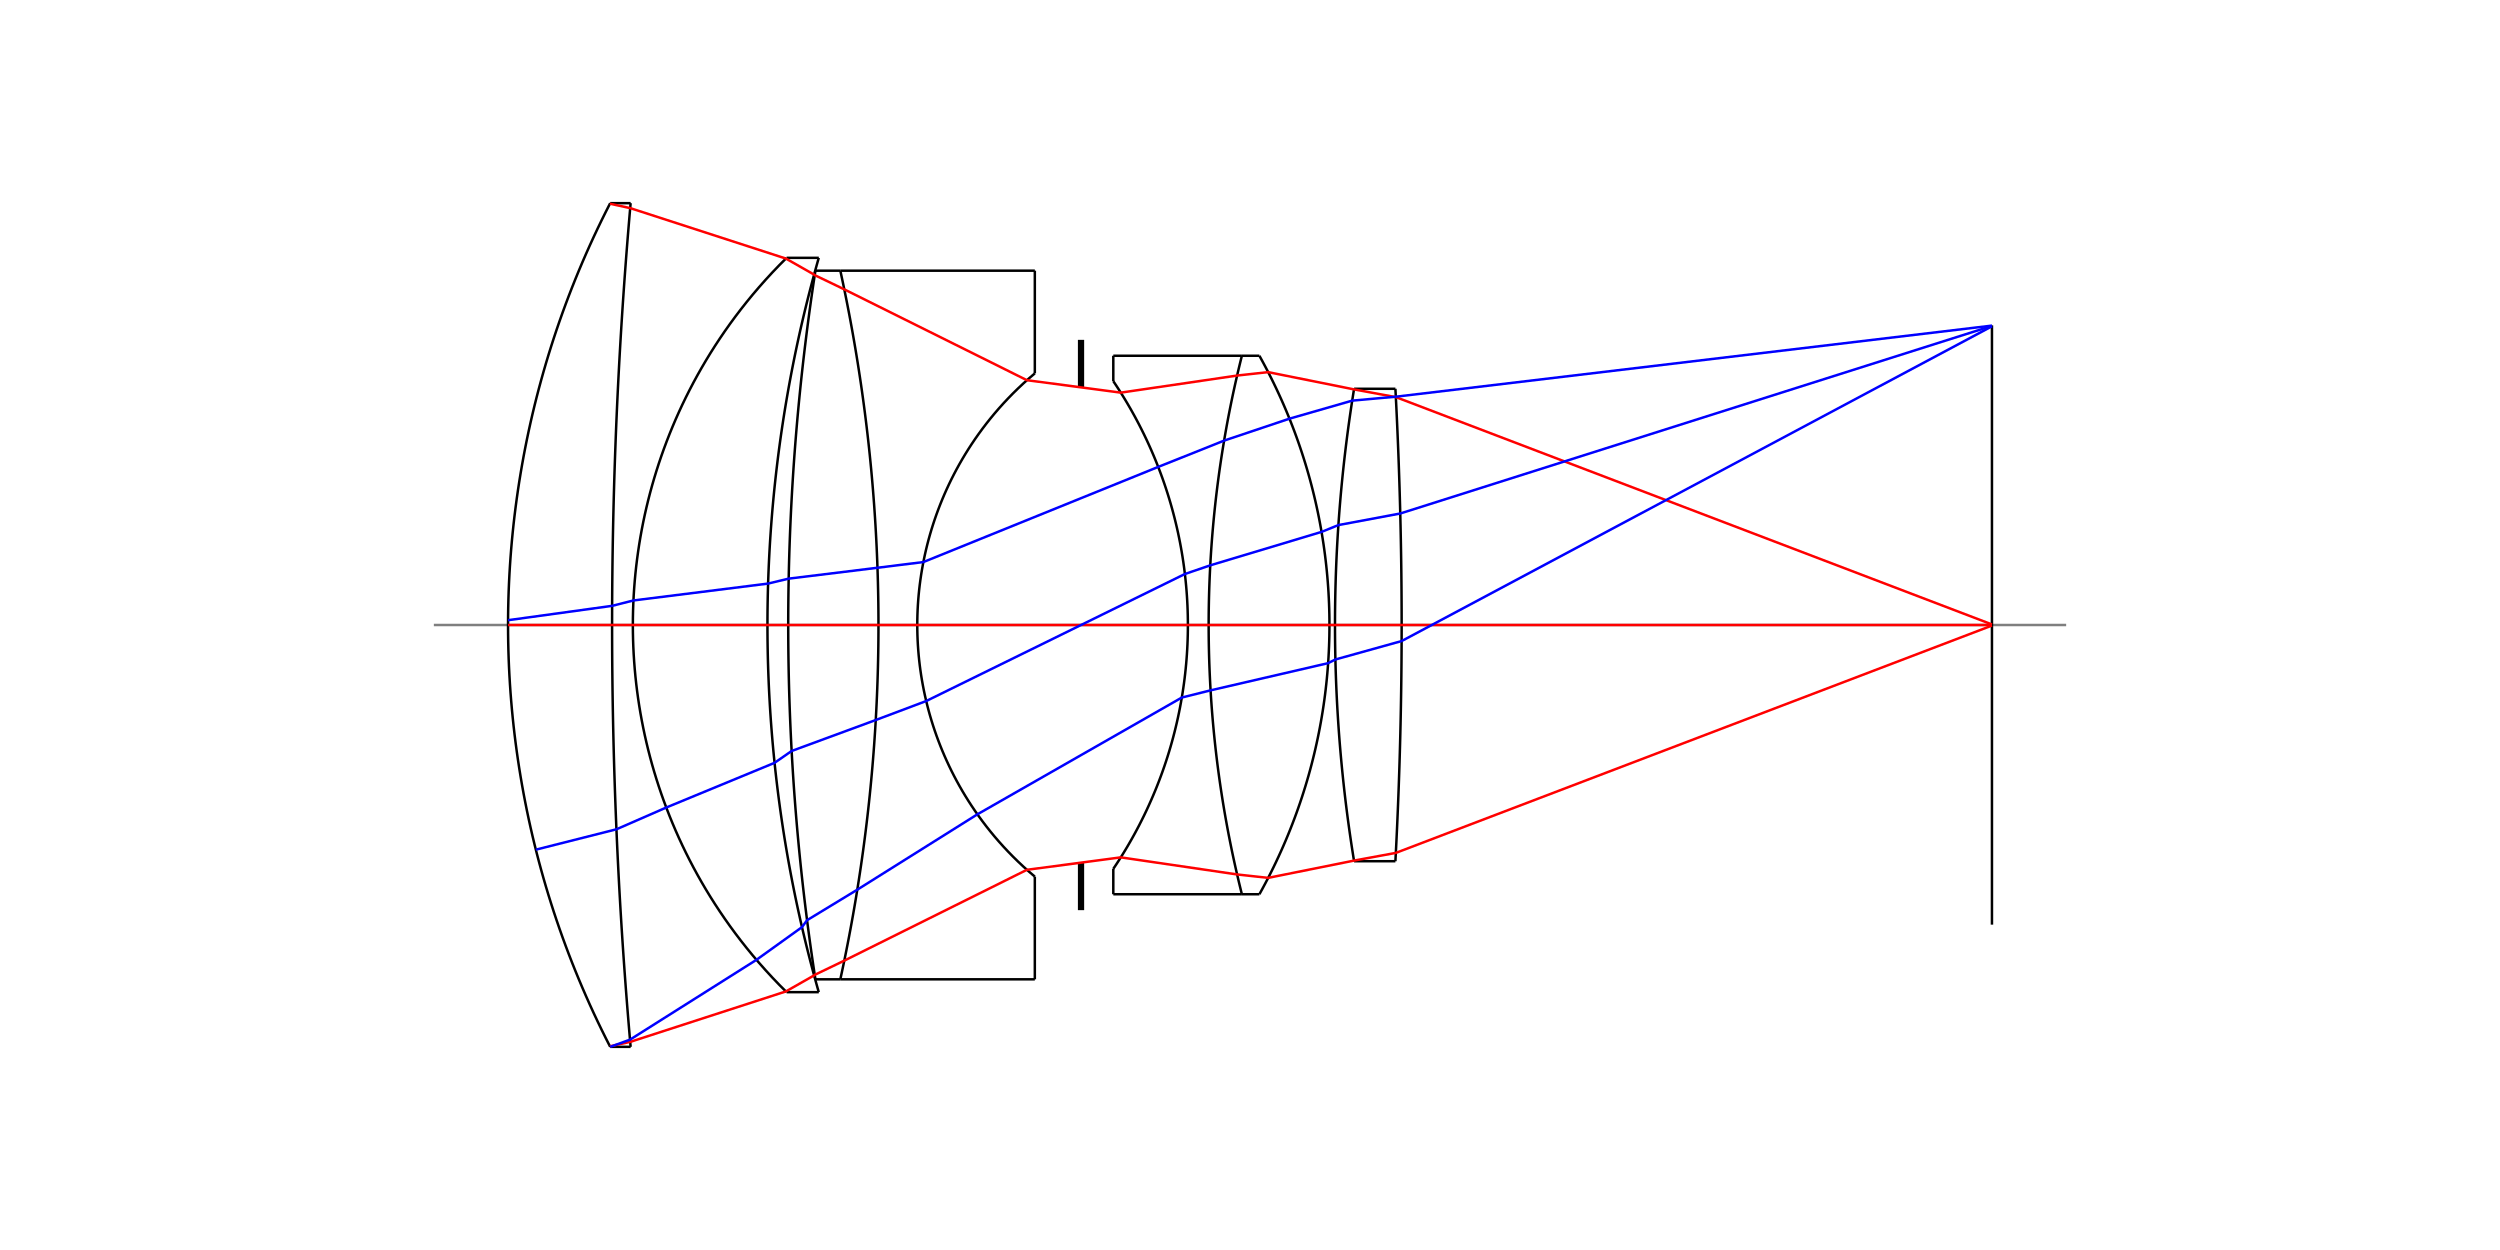
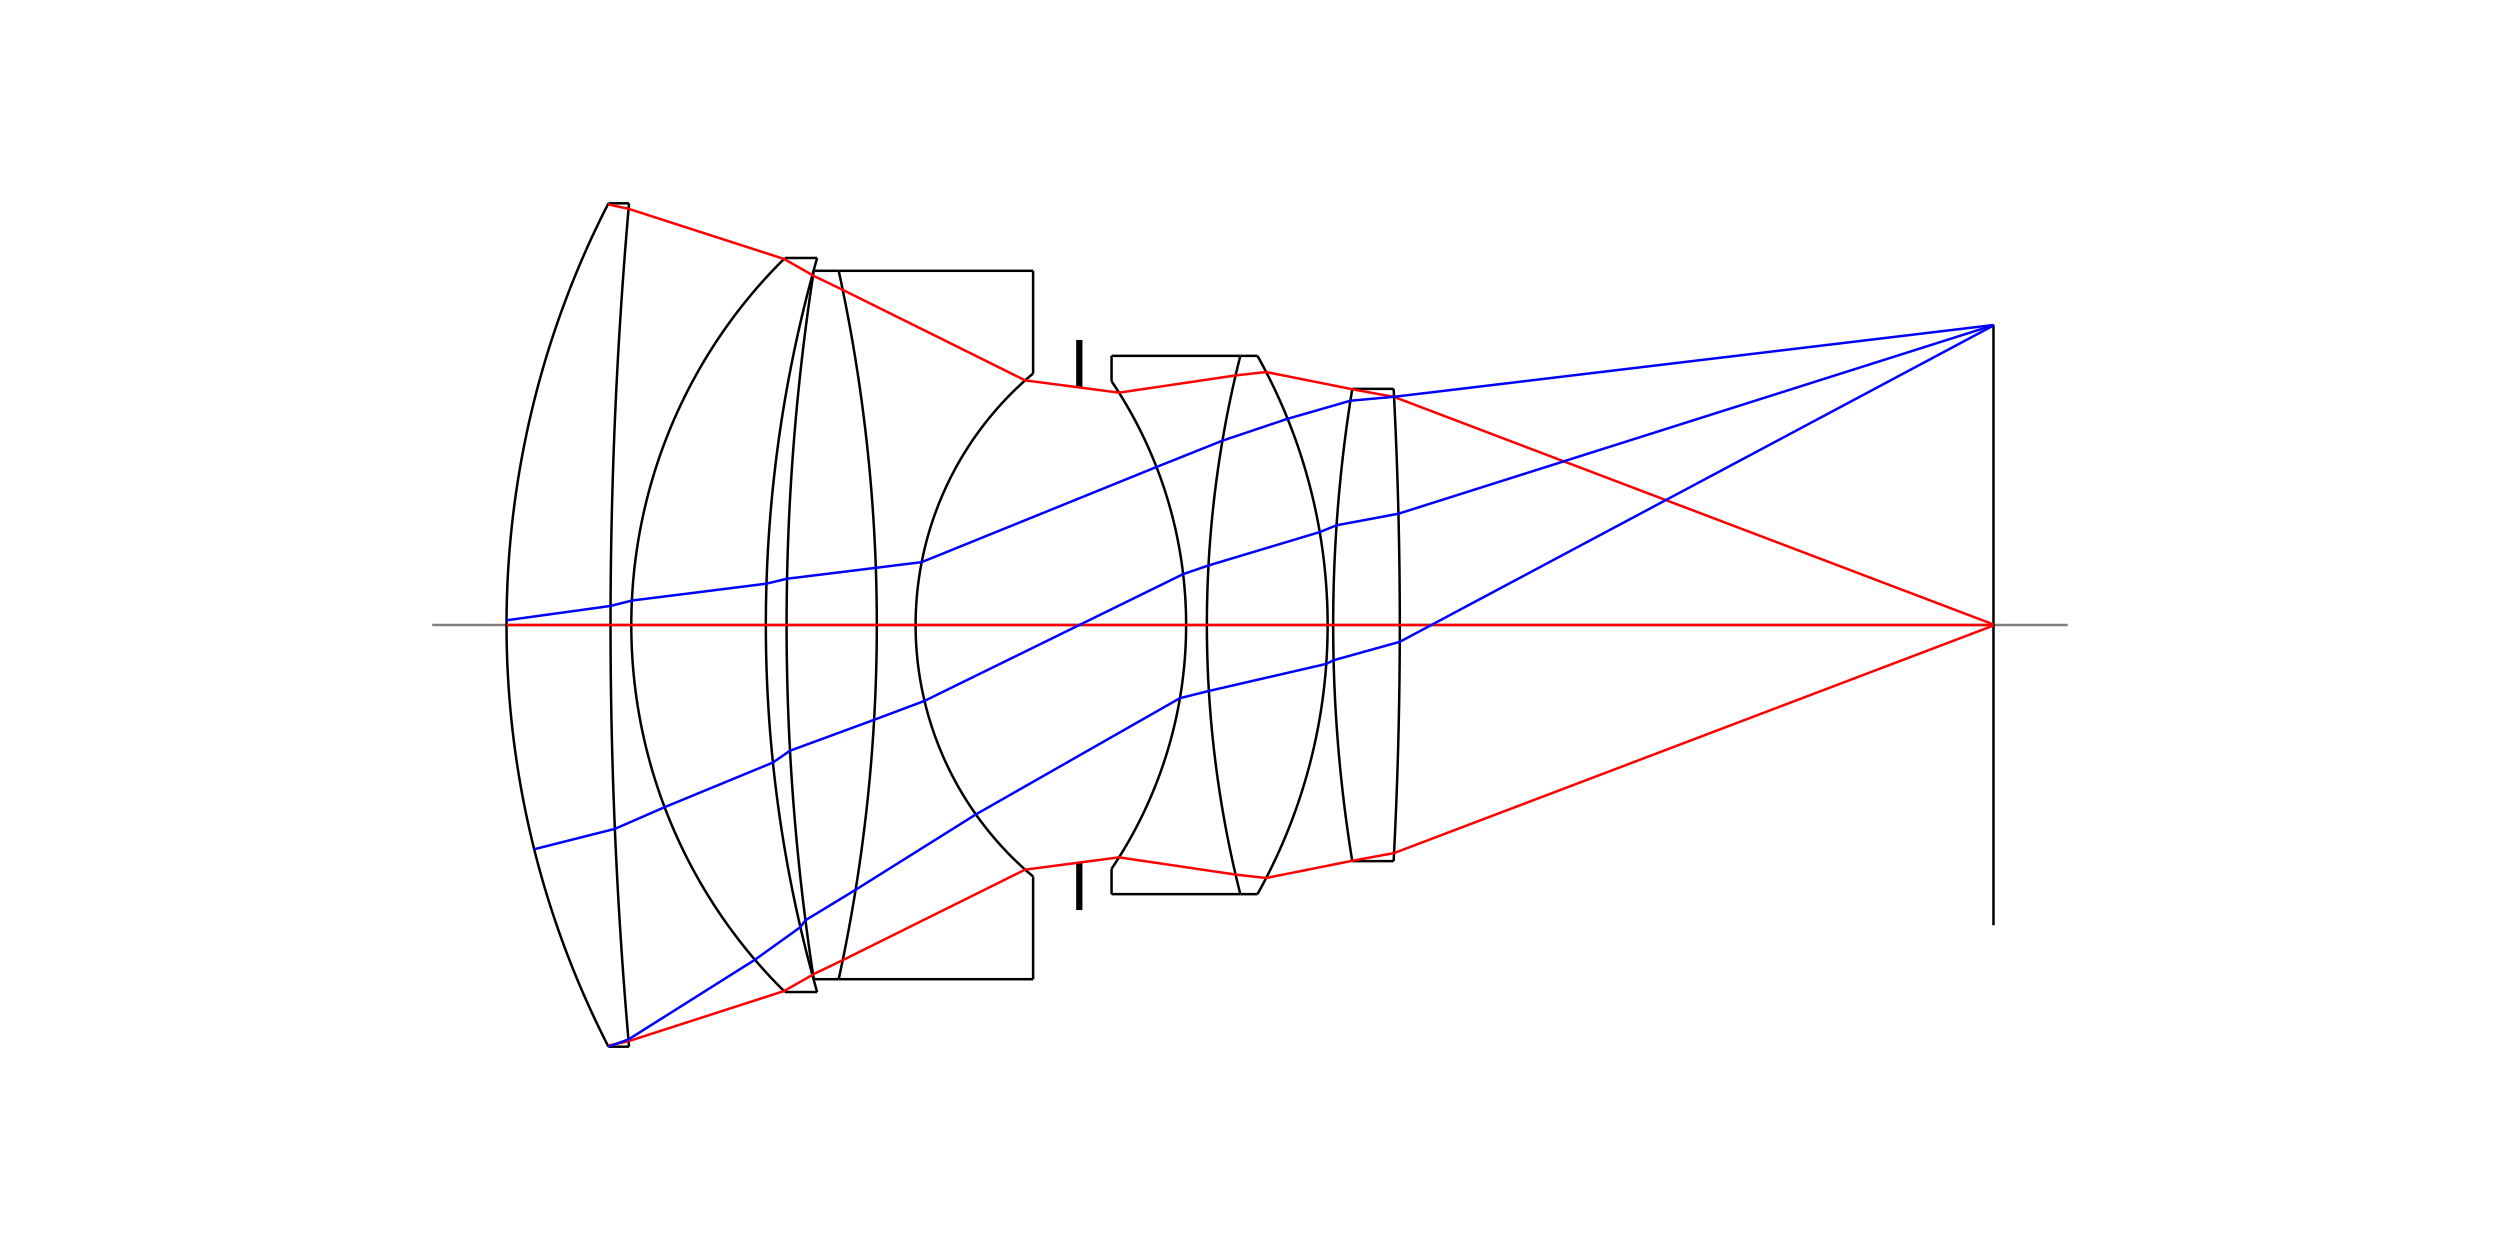
<svg xmlns="http://www.w3.org/2000/svg" width="1000px" height="500px" version="1.1">
  <rect x="0" y="0" width="1000" height="500" fill="#ffffff" />
  <defs>
    <g id="dot">
      <line x1="1" y1="1" x2="0" y2="0" />
    </g>
    <g id="cross">
      <line x1="-3" y1="0" x2="3" y2="0" />
      <line x1="0" y1="-3" x2="0" y2="3" />
    </g>
    <g id="square">
      <line x1="-3" y1="-3" x2="-3" y2="3" />
      <line x1="-3" y1="3" x2="3" y2="3" />
      <line x1="3" y1="3" x2="3" y2="-3" />
      <line x1="3" y1="-3" x2="-3" y2="-3" />
    </g>
    <g id="round">
      <ellipse cx="0" cy="0" rx="3" ry="3" fill="none" />
    </g>
    <g id="triangle">
      <line x1="0" y1="-3" x2="-3" y2="3" />
      <line x1="-3" y1="3" x2="3" y2="3" />
      <line x1="0" y1="-3" x2="3" y2="3" />
    </g>
  </defs>
-   <line x1="173.539" y1="250" x2="826.461" y2="250" stroke="#7f7f7f" />
-   <line x1="432.409" y1="154.949" x2="432.409" y2="135.939" stroke="#000000" stroke-width="2.5" />
-   <line x1="432.409" y1="345.051" x2="432.409" y2="364.061" stroke="#000000" stroke-width="2.5" />
-   <polyline fill="none" stroke="#000000" points="244.08,418.734 242.365,415.36 240.694,411.985 239.065,408.61 237.479,405.236 235.933,401.861 234.429,398.486 232.965,395.112 231.54,391.737 230.155,388.362 228.808,384.988 227.5,381.613 226.23,378.238 224.997,374.863 223.801,371.489 222.642,368.114 221.519,364.739 220.433,361.365 219.382,357.99 218.366,354.615 217.385,351.241 216.439,347.866 215.527,344.491 214.65,341.117 213.806,337.742 212.997,334.367 212.22,330.993 211.477,327.618 210.767,324.243 210.09,320.868 209.446,317.494 208.834,314.119 208.254,310.744 207.707,307.37 207.191,303.995 206.708,300.62 206.256,297.246 205.836,293.871 205.447,290.496 205.09,287.122 204.764,283.747 204.47,280.372 204.207,276.998 203.975,273.623 203.774,270.248 203.603,266.873 203.464,263.499 203.356,260.124 203.279,256.749 203.233,253.375 203.217,250 203.233,246.625 203.279,243.251 203.356,239.876 203.464,236.501 203.603,233.127 203.774,229.752 203.975,226.377 204.207,223.002 204.47,219.628 204.764,216.253 205.09,212.878 205.447,209.504 205.836,206.129 206.256,202.754 206.708,199.38 207.191,196.005 207.707,192.63 208.254,189.256 208.834,185.881 209.446,182.506 210.09,179.132 210.767,175.757 211.477,172.382 212.22,169.007 212.997,165.633 213.806,162.258 214.65,158.883 215.527,155.509 216.439,152.134 217.385,148.759 218.366,145.385 219.382,142.01 220.433,138.635 221.519,135.261 222.642,131.886 223.801,128.511 224.997,125.137 226.23,121.762 227.5,118.387 228.808,115.012 230.155,111.638 231.54,108.263 232.965,104.888 234.429,101.514 235.933,98.139 237.479,94.764 239.065,91.39 240.694,88.015 242.365,84.64 244.08,81.266 " />
-   <polyline fill="none" stroke="#000000" points="252.249,418.734 251.955,415.36 251.667,411.985 251.385,408.61 251.108,405.236 250.838,401.861 250.574,398.486 250.316,395.112 250.064,391.737 249.817,388.362 249.577,384.988 249.343,381.613 249.114,378.238 248.892,374.863 248.675,371.489 248.465,368.114 248.26,364.739 248.062,361.365 247.869,357.99 247.682,354.615 247.501,351.241 247.327,347.866 247.158,344.491 246.995,341.117 246.838,337.742 246.687,334.367 246.541,330.993 246.402,327.618 246.269,324.243 246.142,320.868 246.02,317.494 245.905,314.119 245.795,310.744 245.691,307.37 245.594,303.995 245.502,300.62 245.416,297.246 245.336,293.871 245.262,290.496 245.194,287.122 245.132,283.747 245.076,280.372 245.025,276.998 244.981,273.623 244.943,270.248 244.91,266.873 244.883,263.499 244.863,260.124 244.848,256.749 244.839,253.375 244.836,250 244.839,246.625 244.848,243.251 244.863,239.876 244.883,236.501 244.91,233.127 244.943,229.752 244.981,226.377 245.025,223.002 245.076,219.628 245.132,216.253 245.194,212.878 245.262,209.504 245.336,206.129 245.416,202.754 245.502,199.38 245.594,196.005 245.691,192.63 245.795,189.256 245.905,185.881 246.02,182.506 246.142,179.132 246.269,175.757 246.402,172.382 246.541,169.007 246.687,165.633 246.838,162.258 246.995,158.883 247.158,155.509 247.327,152.134 247.501,148.759 247.682,145.385 247.869,142.01 248.062,138.635 248.26,135.261 248.465,131.886 248.675,128.511 248.892,125.137 249.114,121.762 249.343,118.387 249.577,115.012 249.817,111.638 250.064,108.263 250.316,104.888 250.574,101.514 250.838,98.139 251.108,94.764 251.385,91.39 251.667,88.015 251.955,84.64 252.249,81.266 " />
-   <line x1="244.08" y1="81.266" x2="252.249" y2="81.266" stroke="#000000" />
-   <line x1="244.08" y1="418.734" x2="252.249" y2="418.734" stroke="#000000" />
-   <polyline fill="none" stroke="#000000" points="314.637,396.862 311.714,393.925 308.904,390.987 306.203,388.05 303.604,385.113 301.102,382.176 298.693,379.239 296.372,376.301 294.136,373.364 291.982,370.427 289.906,367.49 287.906,364.552 285.978,361.615 284.121,358.678 282.332,355.741 280.609,352.803 278.951,349.866 277.355,346.929 275.82,343.992 274.344,341.054 272.927,338.117 271.566,335.18 270.26,332.243 269.009,329.305 267.811,326.368 266.665,323.431 265.571,320.494 264.527,317.557 263.532,314.619 262.587,311.682 261.69,308.745 260.84,305.808 260.037,302.87 259.281,299.933 258.57,296.996 257.905,294.059 257.285,291.121 256.709,288.184 256.177,285.247 255.689,282.31 255.245,279.372 254.843,276.435 254.485,273.498 254.169,270.561 253.896,267.623 253.665,264.686 253.476,261.749 253.329,258.812 253.225,255.874 253.162,252.937 253.141,250 253.162,247.063 253.225,244.126 253.329,241.188 253.476,238.251 253.665,235.314 253.896,232.377 254.169,229.439 254.485,226.502 254.843,223.565 255.245,220.628 255.689,217.69 256.177,214.753 256.709,211.816 257.285,208.879 257.905,205.941 258.57,203.004 259.281,200.067 260.037,197.13 260.84,194.192 261.69,191.255 262.587,188.318 263.532,185.381 264.527,182.443 265.571,179.506 266.665,176.569 267.811,173.632 269.009,170.695 270.26,167.757 271.566,164.82 272.927,161.883 274.344,158.946 275.82,156.008 277.355,153.071 278.951,150.134 280.609,147.197 282.332,144.259 284.121,141.322 285.978,138.385 287.906,135.448 289.906,132.51 291.982,129.573 294.136,126.636 296.372,123.699 298.693,120.761 301.102,117.824 303.604,114.887 306.203,111.95 308.904,109.013 311.714,106.075 314.637,103.138 " />
-   <polyline fill="none" stroke="#000000" points="327.505,396.862 326.677,393.925 325.866,390.987 325.074,388.05 324.3,385.113 323.543,382.176 322.804,379.239 322.083,376.301 321.379,373.364 320.692,370.427 320.023,367.49 319.372,364.552 318.737,361.615 318.12,358.678 317.52,355.741 316.938,352.803 316.372,349.866 315.823,346.929 315.291,343.992 314.776,341.054 314.278,338.117 313.796,335.18 313.332,332.243 312.884,329.305 312.452,326.368 312.038,323.431 311.639,320.494 311.258,317.557 310.893,314.619 310.544,311.682 310.212,308.745 309.896,305.808 309.596,302.87 309.313,299.933 309.046,296.996 308.796,294.059 308.562,291.121 308.344,288.184 308.142,285.247 307.956,282.31 307.787,279.372 307.634,276.435 307.497,273.498 307.376,270.561 307.271,267.623 307.182,264.686 307.11,261.749 307.054,258.812 307.013,255.874 306.989,252.937 306.981,250 306.989,247.063 307.013,244.126 307.054,241.188 307.11,238.251 307.182,235.314 307.271,232.377 307.376,229.439 307.497,226.502 307.634,223.565 307.787,220.628 307.956,217.69 308.142,214.753 308.344,211.816 308.562,208.879 308.796,205.941 309.046,203.004 309.313,200.067 309.596,197.13 309.896,194.192 310.212,191.255 310.544,188.318 310.893,185.381 311.258,182.443 311.639,179.506 312.038,176.569 312.452,173.632 312.884,170.695 313.332,167.757 313.796,164.82 314.278,161.883 314.776,158.946 315.291,156.008 315.823,153.071 316.372,150.134 316.938,147.197 317.52,144.259 318.12,141.322 318.737,138.385 319.372,135.448 320.023,132.51 320.692,129.573 321.379,126.636 322.083,123.699 322.804,120.761 323.543,117.824 324.3,114.887 325.074,111.95 325.866,109.013 326.677,106.075 327.505,103.138 " />
-   <line x1="314.637" y1="103.138" x2="327.505" y2="103.138" stroke="#000000" />
-   <line x1="314.637" y1="396.862" x2="327.505" y2="396.862" stroke="#000000" />
-   <polyline fill="none" stroke="#000000" points="326.165,391.727 325.731,388.892 325.307,386.058 324.892,383.223 324.485,380.389 324.088,377.554 323.699,374.72 323.319,371.885 322.949,369.051 322.587,366.216 322.234,363.382 321.889,360.547 321.554,357.712 321.227,354.878 320.909,352.043 320.6,349.209 320.3,346.374 320.009,343.54 319.726,340.705 319.453,337.871 319.188,335.036 318.931,332.202 318.684,329.367 318.445,326.533 318.215,323.698 317.994,320.863 317.781,318.029 317.577,315.194 317.382,312.36 317.196,309.525 317.018,306.691 316.849,303.856 316.689,301.022 316.537,298.187 316.394,295.353 316.26,292.518 316.134,289.684 316.017,286.849 315.909,284.014 315.81,281.18 315.719,278.345 315.636,275.511 315.563,272.676 315.498,269.842 315.442,267.007 315.394,264.173 315.355,261.338 315.325,258.504 315.303,255.669 315.29,252.835 315.286,250 315.29,247.165 315.303,244.331 315.325,241.496 315.355,238.662 315.394,235.827 315.442,232.993 315.498,230.158 315.563,227.324 315.636,224.489 315.719,221.655 315.81,218.82 315.909,215.986 316.017,213.151 316.134,210.316 316.26,207.482 316.394,204.647 316.537,201.813 316.689,198.978 316.849,196.144 317.018,193.309 317.196,190.475 317.382,187.64 317.577,184.806 317.781,181.971 317.994,179.137 318.215,176.302 318.445,173.467 318.684,170.633 318.931,167.798 319.188,164.964 319.453,162.129 319.726,159.295 320.009,156.46 320.3,153.626 320.6,150.791 320.909,147.957 321.227,145.122 321.554,142.288 321.889,139.453 322.234,136.618 322.587,133.784 322.949,130.949 323.319,128.115 323.699,125.28 324.088,122.446 324.485,119.611 324.892,116.777 325.307,113.942 325.731,111.108 326.165,108.273 " />
-   <polyline fill="none" stroke="#000000" points="336.133,391.727 336.744,388.892 337.342,386.058 337.927,383.223 338.499,380.389 339.058,377.554 339.605,374.72 340.139,371.885 340.66,369.051 341.168,366.216 341.664,363.382 342.148,360.547 342.618,357.712 343.076,354.878 343.522,352.043 343.955,349.209 344.376,346.374 344.784,343.54 345.18,340.705 345.563,337.871 345.934,335.036 346.293,332.202 346.639,329.367 346.973,326.533 347.295,323.698 347.604,320.863 347.901,318.029 348.186,315.194 348.459,312.36 348.719,309.525 348.967,306.691 349.203,303.856 349.427,301.022 349.639,298.187 349.838,295.353 350.026,292.518 350.201,289.684 350.364,286.849 350.515,284.014 350.654,281.18 350.78,278.345 350.895,275.511 350.998,272.676 351.088,269.842 351.167,267.007 351.233,264.173 351.287,261.338 351.33,258.504 351.36,255.669 351.378,252.835 351.384,250 351.378,247.165 351.36,244.331 351.33,241.496 351.287,238.662 351.233,235.827 351.167,232.993 351.088,230.158 350.998,227.324 350.895,224.489 350.78,221.655 350.654,218.82 350.515,215.986 350.364,213.151 350.201,210.316 350.026,207.482 349.838,204.647 349.639,201.813 349.427,198.978 349.203,196.144 348.967,193.309 348.719,190.475 348.459,187.64 348.186,184.806 347.901,181.971 347.604,179.137 347.295,176.302 346.973,173.467 346.639,170.633 346.293,167.798 345.934,164.964 345.563,162.129 345.18,159.295 344.784,156.46 344.376,153.626 343.955,150.791 343.522,147.957 343.076,145.122 342.618,142.288 342.148,139.453 341.664,136.618 341.168,133.784 340.66,130.949 340.139,128.115 339.605,125.28 339.058,122.446 338.499,119.611 337.927,116.777 337.342,113.942 336.744,111.108 336.133,108.273 " />
-   <polyline fill="none" stroke="#000000" points="413.929,350.647 411.58,348.634 409.338,346.621 407.197,344.608 405.148,342.595 403.186,340.582 401.305,338.569 399.502,336.556 397.771,334.543 396.11,332.53 394.514,330.517 392.98,328.504 391.507,326.491 390.092,324.479 388.731,322.466 387.424,320.453 386.169,318.44 384.963,316.427 383.805,314.414 382.694,312.401 381.629,310.388 380.607,308.375 379.629,306.362 378.692,304.349 377.796,302.336 376.941,300.323 376.125,298.31 375.347,296.297 374.606,294.285 373.903,292.272 373.236,290.259 372.605,288.246 372.01,286.233 371.449,284.22 370.922,282.207 370.429,280.194 369.97,278.181 369.544,276.168 369.151,274.155 368.79,272.142 368.461,270.129 368.165,268.116 367.9,266.103 367.667,264.091 367.465,262.078 367.295,260.065 367.156,258.052 367.047,256.039 366.97,254.026 366.924,252.013 366.908,250 366.924,247.987 366.97,245.974 367.047,243.961 367.156,241.948 367.295,239.935 367.465,237.922 367.667,235.909 367.9,233.897 368.165,231.884 368.461,229.871 368.79,227.858 369.151,225.845 369.544,223.832 369.97,221.819 370.429,219.806 370.922,217.793 371.449,215.78 372.01,213.767 372.605,211.754 373.236,209.741 373.903,207.728 374.606,205.715 375.347,203.703 376.125,201.69 376.941,199.677 377.796,197.664 378.692,195.651 379.629,193.638 380.607,191.625 381.629,189.612 382.694,187.599 383.805,185.586 384.963,183.573 386.169,181.56 387.424,179.547 388.731,177.534 390.092,175.521 391.507,173.509 392.98,171.496 394.514,169.483 396.11,167.47 397.771,165.457 399.502,163.444 401.305,161.431 403.186,159.418 405.148,157.405 407.197,155.392 409.338,153.379 411.58,151.366 413.929,149.353 " />
-   <line x1="413.929" y1="149.353" x2="413.929" y2="108.273" stroke="#000000" />
-   <line x1="413.929" y1="350.647" x2="413.929" y2="391.727" stroke="#000000" />
-   <line x1="326.165" y1="108.273" x2="336.133" y2="108.273" stroke="#000000" />
-   <line x1="326.165" y1="391.727" x2="336.133" y2="391.727" stroke="#000000" />
-   <line x1="336.133" y1="108.273" x2="413.929" y2="108.273" stroke="#000000" />
-   <line x1="336.133" y1="391.727" x2="413.929" y2="391.727" stroke="#000000" />
-   <polyline fill="none" stroke="#000000" points="445.32,347.538 446.617,345.587 447.878,343.636 449.102,341.686 450.29,339.735 451.444,337.784 452.564,335.833 453.651,333.883 454.705,331.932 455.728,329.981 456.719,328.03 457.681,326.08 458.612,324.129 459.513,322.178 460.386,320.227 461.23,318.277 462.047,316.326 462.835,314.375 463.597,312.424 464.331,310.473 465.04,308.523 465.722,306.572 466.378,304.621 467.009,302.67 467.615,300.72 468.195,298.769 468.751,296.818 469.283,294.867 469.79,292.917 470.274,290.966 470.734,289.015 471.17,287.064 471.582,285.114 471.972,283.163 472.338,281.212 472.682,279.261 473.003,277.311 473.301,275.36 473.576,273.409 473.829,271.458 474.06,269.508 474.269,267.557 474.455,265.606 474.619,263.655 474.761,261.705 474.882,259.754 474.98,257.803 475.057,255.852 475.111,253.902 475.144,251.951 475.155,250 475.144,248.049 475.111,246.098 475.057,244.148 474.98,242.197 474.882,240.246 474.761,238.295 474.619,236.345 474.455,234.394 474.269,232.443 474.06,230.492 473.829,228.542 473.576,226.591 473.301,224.64 473.003,222.689 472.682,220.739 472.338,218.788 471.972,216.837 471.582,214.886 471.17,212.936 470.734,210.985 470.274,209.034 469.79,207.083 469.283,205.133 468.751,203.182 468.195,201.231 467.615,199.28 467.009,197.33 466.378,195.379 465.722,193.428 465.04,191.477 464.331,189.527 463.597,187.576 462.835,185.625 462.047,183.674 461.23,181.723 460.386,179.773 459.513,177.822 458.612,175.871 457.681,173.92 456.719,171.97 455.728,170.019 454.705,168.068 453.651,166.117 452.564,164.167 451.444,162.216 450.29,160.265 449.102,158.314 447.878,156.364 446.617,154.413 445.32,152.462 " />
-   <line x1="445.32" y1="152.462" x2="445.32" y2="142.303" stroke="#000000" />
-   <line x1="445.32" y1="347.538" x2="445.32" y2="357.697" stroke="#000000" />
-   <polyline fill="none" stroke="#000000" points="496.749,357.697 496.215,355.543 495.692,353.389 495.181,351.235 494.681,349.081 494.192,346.927 493.715,344.773 493.249,342.619 492.794,340.465 492.351,338.311 491.918,336.158 491.496,334.004 491.086,331.85 490.687,329.696 490.298,327.542 489.921,325.388 489.554,323.234 489.199,321.08 488.854,318.926 488.52,316.772 488.197,314.618 487.885,312.464 487.584,310.31 487.293,308.156 487.013,306.002 486.744,303.848 486.486,301.695 486.238,299.541 486.001,297.387 485.775,295.233 485.559,293.079 485.354,290.925 485.159,288.771 484.975,286.617 484.802,284.463 484.639,282.309 484.487,280.155 484.345,278.001 484.214,275.847 484.094,273.693 483.984,271.539 483.884,269.385 483.795,267.232 483.716,265.078 483.648,262.924 483.591,260.77 483.543,258.616 483.507,256.462 483.481,254.308 483.465,252.154 483.46,250 483.465,247.846 483.481,245.692 483.507,243.538 483.543,241.384 483.591,239.23 483.648,237.076 483.716,234.922 483.795,232.768 483.884,230.615 483.984,228.461 484.094,226.307 484.214,224.153 484.345,221.999 484.487,219.845 484.639,217.691 484.802,215.537 484.975,213.383 485.159,211.229 485.354,209.075 485.559,206.921 485.775,204.767 486.001,202.613 486.238,200.459 486.486,198.305 486.744,196.152 487.013,193.998 487.293,191.844 487.584,189.69 487.885,187.536 488.197,185.382 488.52,183.228 488.854,181.074 489.199,178.92 489.554,176.766 489.921,174.612 490.298,172.458 490.687,170.304 491.086,168.15 491.496,165.996 491.918,163.842 492.351,161.689 492.794,159.535 493.249,157.381 493.715,155.227 494.192,153.073 494.681,150.919 495.181,148.765 495.692,146.611 496.215,144.457 496.749,142.303 " />
-   <polyline fill="none" stroke="#000000" points="503.758,357.697 504.945,355.543 506.1,353.389 507.226,351.235 508.321,349.081 509.387,346.927 510.424,344.773 511.432,342.619 512.412,340.465 513.365,338.311 514.291,336.158 515.189,334.004 516.061,331.85 516.907,329.696 517.727,327.542 518.522,325.388 519.291,323.234 520.035,321.08 520.754,318.926 521.449,316.772 522.12,314.618 522.767,312.464 523.39,310.31 523.989,308.156 524.565,306.002 525.117,303.848 525.647,301.695 526.154,299.541 526.638,297.387 527.1,295.233 527.539,293.079 527.956,290.925 528.351,288.771 528.724,286.617 529.075,284.463 529.404,282.309 529.712,280.155 529.998,278.001 530.262,275.847 530.505,273.693 530.727,271.539 530.927,269.385 531.106,267.232 531.264,265.078 531.401,262.924 531.516,260.77 531.611,258.616 531.684,256.462 531.737,254.308 531.768,252.154 531.779,250 531.768,247.846 531.737,245.692 531.684,243.538 531.611,241.384 531.516,239.23 531.401,237.076 531.264,234.922 531.106,232.768 530.927,230.615 530.727,228.461 530.505,226.307 530.262,224.153 529.998,221.999 529.712,219.845 529.404,217.691 529.075,215.537 528.724,213.383 528.351,211.229 527.956,209.075 527.539,206.921 527.1,204.767 526.638,202.613 526.154,200.459 525.647,198.305 525.117,196.152 524.565,193.998 523.989,191.844 523.39,189.69 522.767,187.536 522.12,185.382 521.449,183.228 520.754,181.074 520.035,178.92 519.291,176.766 518.522,174.612 517.727,172.458 516.907,170.304 516.061,168.15 515.189,165.996 514.291,163.842 513.365,161.689 512.412,159.535 511.432,157.381 510.424,155.227 509.387,153.073 508.321,150.919 507.226,148.765 506.1,146.611 504.945,144.457 503.758,142.303 " />
-   <line x1="445.32" y1="142.303" x2="496.749" y2="142.303" stroke="#000000" />
-   <line x1="445.32" y1="357.697" x2="496.749" y2="357.697" stroke="#000000" />
-   <line x1="496.749" y1="142.303" x2="503.758" y2="142.303" stroke="#000000" />
-   <line x1="496.749" y1="357.697" x2="503.758" y2="357.697" stroke="#000000" />
-   <polyline fill="none" stroke="#000000" points="541.631,344.485 541.327,342.595 541.029,340.705 540.738,338.816 540.452,336.926 540.173,335.036 539.9,333.146 539.634,331.257 539.373,329.367 539.119,327.477 538.871,325.588 538.63,323.698 538.394,321.808 538.165,319.919 537.942,318.029 537.725,316.139 537.515,314.25 537.31,312.36 537.112,310.47 536.92,308.58 536.734,306.691 536.554,304.801 536.38,302.911 536.213,301.022 536.051,299.132 535.896,297.242 535.747,295.353 535.604,293.463 535.467,291.573 535.336,289.684 535.212,287.794 535.093,285.904 534.981,284.014 534.874,282.125 534.774,280.235 534.68,278.345 534.592,276.456 534.51,274.566 534.434,272.676 534.364,270.787 534.3,268.897 534.243,267.007 534.191,265.118 534.145,263.228 534.106,261.338 534.073,259.448 534.045,257.559 534.024,255.669 534.009,253.779 534,251.89 533.997,250 534,248.11 534.009,246.221 534.024,244.331 534.045,242.441 534.073,240.552 534.106,238.662 534.145,236.772 534.191,234.882 534.243,232.993 534.3,231.103 534.364,229.213 534.434,227.324 534.51,225.434 534.592,223.544 534.68,221.655 534.774,219.765 534.874,217.875 534.981,215.986 535.093,214.096 535.212,212.206 535.336,210.316 535.467,208.427 535.604,206.537 535.747,204.647 535.896,202.758 536.051,200.868 536.213,198.978 536.38,197.089 536.554,195.199 536.734,193.309 536.92,191.42 537.112,189.53 537.31,187.64 537.515,185.75 537.725,183.861 537.942,181.971 538.165,180.081 538.394,178.192 538.63,176.302 538.871,174.412 539.119,172.523 539.373,170.633 539.634,168.743 539.9,166.854 540.173,164.964 540.452,163.074 540.738,161.184 541.029,159.295 541.327,157.405 541.631,155.515 " />
-   <polyline fill="none" stroke="#000000" points="558.162,344.485 558.26,342.595 558.357,340.705 558.452,338.816 558.545,336.926 558.636,335.036 558.725,333.146 558.812,331.257 558.897,329.367 558.98,327.477 559.06,325.588 559.139,323.698 559.216,321.808 559.291,319.919 559.364,318.029 559.435,316.139 559.504,314.25 559.571,312.36 559.635,310.47 559.698,308.58 559.759,306.691 559.818,304.801 559.875,302.911 559.93,301.022 559.983,299.132 560.034,297.242 560.083,295.353 560.129,293.463 560.174,291.573 560.217,289.684 560.258,287.794 560.297,285.904 560.334,284.014 560.369,282.125 560.402,280.235 560.433,278.345 560.462,276.456 560.489,274.566 560.514,272.676 560.537,270.787 560.557,268.897 560.576,267.007 560.593,265.118 560.608,263.228 560.621,261.338 560.632,259.448 560.641,257.559 560.648,255.669 560.653,253.779 560.656,251.89 560.657,250 560.656,248.11 560.653,246.221 560.648,244.331 560.641,242.441 560.632,240.552 560.621,238.662 560.608,236.772 560.593,234.882 560.576,232.993 560.557,231.103 560.537,229.213 560.514,227.324 560.489,225.434 560.462,223.544 560.433,221.655 560.402,219.765 560.369,217.875 560.334,215.986 560.297,214.096 560.258,212.206 560.217,210.316 560.174,208.427 560.129,206.537 560.083,204.647 560.034,202.758 559.983,200.868 559.93,198.978 559.875,197.089 559.818,195.199 559.759,193.309 559.698,191.42 559.635,189.53 559.571,187.64 559.504,185.75 559.435,183.861 559.364,181.971 559.291,180.081 559.216,178.192 559.139,176.302 559.06,174.412 558.98,172.523 558.897,170.633 558.812,168.743 558.725,166.854 558.636,164.964 558.545,163.074 558.452,161.184 558.357,159.295 558.26,157.405 558.162,155.515 " />
-   <line x1="541.631" y1="155.515" x2="558.162" y2="155.515" stroke="#000000" />
-   <line x1="541.631" y1="344.485" x2="558.162" y2="344.485" stroke="#000000" />
-   <line x1="796.783" y1="369.858" x2="796.783" y2="130.142" stroke="#000000" />
-   <polyline fill="none" stroke="#ff0000" points="203.217,250 244.836,250 253.141,250 306.981,250 315.286,250 351.384,250 366.908,250 432.409,250 475.155,250 483.46,250 531.779,250 533.997,250 560.657,250 796.783,250 " />
-   <polyline fill="none" stroke="#ff0000" points="243.965,81.488 252.075,83.249 314.344,103.427 325.64,109.845 325.891,110.057 337.716,115.75 410.77,152.083 432.409,154.949 448.316,157.056 494.842,150.22 507.271,148.853 541.592,155.757 558.335,158.846 796.783,249.781 " />
-   <polyline fill="none" stroke="#ff0000" points="243.965,418.512 252.075,416.751 314.344,396.573 325.64,390.155 325.891,389.943 337.716,384.25 410.77,347.917 432.409,345.051 448.316,342.944 494.842,349.78 507.271,351.147 541.592,344.243 558.335,341.154 796.783,250.219 " />
-   <polyline fill="none" stroke="#0000ff" points="214.333,339.865 246.572,331.716 266.504,323.008 309.825,305.128 316.654,300.39 350.299,288.007 370.481,280.411 432.409,250 473.957,229.598 484.103,226.131 528.618,212.756 535.356,210.032 560.101,205.397 796.783,130.358 " />
-   <polyline fill="none" stroke="#0000ff" points="203.222,248.076 244.851,242.338 253.375,240.183 307.237,233.428 315.471,231.454 350.99,227.1 369.346,224.822 432.409,199.272 463.283,186.764 489.643,176.24 515.786,167.464 540.881,160.251 558.326,158.68 796.783,130.242 " />
-   <polyline fill="none" stroke="#0000ff" points="244.08,418.734 251.998,415.86 302.581,383.926 320.791,370.856 322.824,368.079 342.918,355.87 390.96,325.723 432.409,302.045 472.723,279.016 484.231,276.138 531.252,265.254 534.158,263.793 560.646,256.422 796.783,130.515 " />
+   <line x1="172.87" y1="250" x2="827.13" y2="250" stroke="#7f7f7f" />
+   <line x1="431.718" y1="154.983" x2="431.718" y2="135.98" stroke="#000000" stroke-width="2.5" />
+   <line x1="431.718" y1="345.017" x2="431.718" y2="364.02" stroke="#000000" stroke-width="2.5" />
+   <polyline fill="none" stroke="#000000" points="243.376,418.674 241.666,415.3 239.999,411.927 238.374,408.553 236.791,405.18 235.25,401.806 233.749,398.433 232.289,395.059 230.867,391.686 229.486,388.312 228.142,384.939 226.837,381.565 225.57,378.192 224.34,374.818 223.147,371.445 221.991,368.072 220.871,364.698 219.786,361.325 218.738,357.951 217.724,354.578 216.746,351.204 215.802,347.831 214.892,344.457 214.017,341.084 213.175,337.71 212.367,334.337 211.592,330.963 210.851,327.59 210.143,324.216 209.467,320.843 208.824,317.469 208.213,314.096 207.635,310.722 207.089,307.349 206.574,303.976 206.092,300.602 205.641,297.229 205.222,293.855 204.834,290.482 204.478,287.108 204.153,283.735 203.859,280.361 203.596,276.988 203.365,273.614 203.164,270.241 202.994,266.867 202.856,263.494 202.748,260.12 202.671,256.747 202.624,253.373 202.609,250 202.624,246.627 202.671,243.253 202.748,239.88 202.856,236.506 202.994,233.133 203.164,229.759 203.365,226.386 203.596,223.012 203.859,219.639 204.153,216.265 204.478,212.892 204.834,209.518 205.222,206.145 205.641,202.771 206.092,199.398 206.574,196.024 207.089,192.651 207.635,189.278 208.213,185.904 208.824,182.531 209.467,179.157 210.143,175.784 210.851,172.41 211.592,169.037 212.367,165.663 213.175,162.29 214.017,158.916 214.892,155.543 215.802,152.169 216.746,148.796 217.724,145.422 218.738,142.049 219.786,138.675 220.871,135.302 221.991,131.928 223.147,128.555 224.34,125.182 225.57,121.808 226.837,118.435 228.142,115.061 229.486,111.688 230.867,108.314 232.289,104.941 233.749,101.567 235.25,98.194 236.791,94.82 238.374,91.447 239.999,88.073 241.666,84.7 243.376,81.326 " />
+   <polyline fill="none" stroke="#000000" points="251.623,418.674 251.329,415.3 251.041,411.927 250.759,408.553 250.483,405.18 250.213,401.806 249.949,398.433 249.691,395.059 249.438,391.686 249.192,388.312 248.952,384.939 248.718,381.565 248.489,378.192 248.267,374.818 248.051,371.445 247.84,368.072 247.636,364.698 247.437,361.325 247.244,357.951 247.058,354.578 246.877,351.204 246.702,347.831 246.533,344.457 246.371,341.084 246.214,337.71 246.063,334.337 245.917,330.963 245.778,327.59 245.645,324.216 245.518,320.843 245.396,317.469 245.281,314.096 245.171,310.722 245.068,307.349 244.97,303.976 244.878,300.602 244.793,297.229 244.713,293.855 244.639,290.482 244.571,287.108 244.509,283.735 244.452,280.361 244.402,276.988 244.358,273.614 244.319,270.241 244.287,266.867 244.26,263.494 244.239,260.12 244.225,256.747 244.216,253.373 244.213,250 244.216,246.627 244.225,243.253 244.239,239.88 244.26,236.506 244.287,233.133 244.319,229.759 244.358,226.386 244.402,223.012 244.452,219.639 244.509,216.265 244.571,212.892 244.639,209.518 244.713,206.145 244.793,202.771 244.878,199.398 244.97,196.024 245.068,192.651 245.171,189.278 245.281,185.904 245.396,182.531 245.518,179.157 245.645,175.784 245.778,172.41 245.917,169.037 246.063,165.663 246.214,162.29 246.371,158.916 246.533,155.543 246.702,152.169 246.877,148.796 247.058,145.422 247.244,142.049 247.437,138.675 247.636,135.302 247.84,131.928 248.051,128.555 248.267,125.182 248.489,121.808 248.718,118.435 248.952,115.061 249.192,111.688 249.438,108.314 249.691,104.941 249.949,101.567 250.213,98.194 250.483,94.82 250.759,91.447 251.041,88.073 251.329,84.7 251.623,81.326 " />
+   <line x1="243.376" y1="81.326" x2="251.623" y2="81.326" stroke="#000000" />
+   <line x1="243.376" y1="418.674" x2="251.623" y2="418.674" stroke="#000000" />
+   <polyline fill="none" stroke="#000000" points="313.989,396.809 311.066,393.873 308.258,390.937 305.558,388 302.959,385.064 300.458,382.128 298.05,379.192 295.73,376.256 293.495,373.32 291.342,370.383 289.266,367.447 287.267,364.511 285.34,361.575 283.483,358.639 281.695,355.702 279.973,352.766 278.315,349.83 276.72,346.894 275.185,343.958 273.71,341.022 272.293,338.085 270.933,335.149 269.628,332.213 268.377,329.277 267.179,326.341 266.034,323.405 264.94,320.468 263.896,317.532 262.902,314.596 261.957,311.66 261.06,308.724 260.211,305.787 259.408,302.851 258.652,299.915 257.942,296.979 257.277,294.043 256.657,291.107 256.081,288.17 255.55,285.234 255.062,282.298 254.617,279.362 254.216,276.426 253.858,273.489 253.542,270.553 253.269,267.617 253.038,264.681 252.85,261.745 252.703,258.809 252.598,255.872 252.535,252.936 252.515,250 252.535,247.064 252.598,244.128 252.703,241.191 252.85,238.255 253.038,235.319 253.269,232.383 253.542,229.447 253.858,226.511 254.216,223.574 254.617,220.638 255.062,217.702 255.55,214.766 256.081,211.83 256.657,208.893 257.277,205.957 257.942,203.021 258.652,200.085 259.408,197.149 260.211,194.213 261.06,191.276 261.957,188.34 262.902,185.404 263.896,182.468 264.94,179.532 266.034,176.595 267.179,173.659 268.377,170.723 269.628,167.787 270.933,164.851 272.293,161.915 273.71,158.978 275.185,156.042 276.72,153.106 278.315,150.17 279.973,147.234 281.695,144.298 283.483,141.361 285.34,138.425 287.267,135.489 289.266,132.553 291.342,129.617 293.495,126.68 295.73,123.744 298.05,120.808 300.458,117.872 302.959,114.936 305.558,112 308.258,109.063 311.066,106.127 313.989,103.191 " />
+   <polyline fill="none" stroke="#000000" points="326.852,396.809 326.024,393.873 325.214,390.937 324.422,388 323.648,385.064 322.891,382.128 322.152,379.192 321.431,376.256 320.728,373.32 320.042,370.383 319.373,367.447 318.722,364.511 318.088,361.575 317.471,358.639 316.871,355.702 316.288,352.766 315.723,349.83 315.174,346.894 314.642,343.958 314.127,341.022 313.629,338.085 313.148,335.149 312.684,332.213 312.236,329.277 311.805,326.341 311.39,323.405 310.992,320.468 310.61,317.532 310.245,314.596 309.897,311.66 309.565,308.724 309.249,305.787 308.95,302.851 308.667,299.915 308.4,296.979 308.149,294.043 307.915,291.107 307.697,288.17 307.496,285.234 307.31,282.298 307.141,279.362 306.988,276.426 306.851,273.489 306.73,270.553 306.625,267.617 306.537,264.681 306.464,261.745 306.408,258.809 306.367,255.872 306.343,252.936 306.335,250 306.343,247.064 306.367,244.128 306.408,241.191 306.464,238.255 306.537,235.319 306.625,232.383 306.73,229.447 306.851,226.511 306.988,223.574 307.141,220.638 307.31,217.702 307.496,214.766 307.697,211.83 307.915,208.893 308.149,205.957 308.4,203.021 308.667,200.085 308.95,197.149 309.249,194.213 309.565,191.276 309.897,188.34 310.245,185.404 310.61,182.468 310.992,179.532 311.39,176.595 311.805,173.659 312.236,170.723 312.684,167.787 313.148,164.851 313.629,161.915 314.127,158.978 314.642,156.042 315.174,153.106 315.723,150.17 316.288,147.234 316.871,144.298 317.471,141.361 318.088,138.425 318.722,135.489 319.373,132.553 320.042,129.617 320.728,126.68 321.431,123.744 322.152,120.808 322.891,117.872 323.648,114.936 324.422,112 325.214,109.063 326.024,106.127 326.852,103.191 " />
+   <line x1="313.989" y1="103.191" x2="326.852" y2="103.191" stroke="#000000" />
+   <line x1="313.989" y1="396.809" x2="326.852" y2="396.809" stroke="#000000" />
+   <polyline fill="none" stroke="#000000" points="325.512,391.676 325.079,388.842 324.655,386.009 324.24,383.175 323.833,380.342 323.436,377.508 323.047,374.675 322.668,371.841 322.297,369.008 321.935,366.174 321.582,363.341 321.238,360.507 320.903,357.674 320.576,354.84 320.259,352.007 319.95,349.173 319.65,346.34 319.359,343.506 319.076,340.673 318.802,337.839 318.537,335.005 318.281,332.172 318.034,329.338 317.795,326.505 317.565,323.671 317.344,320.838 317.131,318.004 316.928,315.171 316.733,312.337 316.546,309.504 316.369,306.67 316.2,303.837 316.039,301.003 315.888,298.17 315.745,295.336 315.611,292.503 315.485,289.669 315.368,286.836 315.26,284.002 315.161,281.169 315.07,278.335 314.988,275.502 314.914,272.668 314.849,269.835 314.793,267.001 314.745,264.168 314.706,261.334 314.676,258.501 314.654,255.667 314.641,252.834 314.637,250 314.641,247.166 314.654,244.333 314.676,241.499 314.706,238.666 314.745,235.832 314.793,232.999 314.849,230.165 314.914,227.332 314.988,224.498 315.07,221.665 315.161,218.831 315.26,215.998 315.368,213.164 315.485,210.331 315.611,207.497 315.745,204.664 315.888,201.83 316.039,198.997 316.2,196.163 316.369,193.33 316.546,190.496 316.733,187.663 316.928,184.829 317.131,181.996 317.344,179.162 317.565,176.329 317.795,173.495 318.034,170.662 318.281,167.828 318.537,164.995 318.802,162.161 319.076,159.327 319.359,156.494 319.65,153.66 319.95,150.827 320.259,147.993 320.576,145.16 320.903,142.326 321.238,139.493 321.582,136.659 321.935,133.826 322.297,130.992 322.668,128.159 323.047,125.325 323.436,122.492 323.833,119.658 324.24,116.825 324.655,113.991 325.079,111.158 325.512,108.324 " />
+   <polyline fill="none" stroke="#000000" points="335.477,391.676 336.088,388.842 336.685,386.009 337.27,383.175 337.842,380.342 338.401,377.508 338.947,374.675 339.481,371.841 340.002,369.008 340.51,366.174 341.006,363.341 341.489,360.507 341.96,357.674 342.418,354.84 342.863,352.007 343.296,349.173 343.717,346.34 344.125,343.506 344.52,340.673 344.904,337.839 345.274,335.005 345.633,332.172 345.979,329.338 346.313,326.505 346.634,323.671 346.944,320.838 347.241,318.004 347.525,315.171 347.798,312.337 348.058,309.504 348.306,306.67 348.542,303.837 348.766,301.003 348.978,298.17 349.177,295.336 349.364,292.503 349.539,289.669 349.703,286.836 349.853,284.002 349.992,281.169 350.119,278.335 350.234,275.502 350.336,272.668 350.427,269.835 350.505,267.001 350.571,264.168 350.626,261.334 350.668,258.501 350.698,255.667 350.716,252.834 350.722,250 350.716,247.166 350.698,244.333 350.668,241.499 350.626,238.666 350.571,235.832 350.505,232.999 350.427,230.165 350.336,227.332 350.234,224.498 350.119,221.665 349.992,218.831 349.853,215.998 349.703,213.164 349.539,210.331 349.364,207.497 349.177,204.664 348.978,201.83 348.766,198.997 348.542,196.163 348.306,193.33 348.058,190.496 347.798,187.663 347.525,184.829 347.241,181.996 346.944,179.162 346.634,176.329 346.313,173.495 345.979,170.662 345.633,167.828 345.274,164.995 344.904,162.161 344.52,159.327 344.125,156.494 343.717,153.66 343.296,150.827 342.863,147.993 342.418,145.16 341.96,142.326 341.489,139.493 341.006,136.659 340.51,133.826 340.002,130.992 339.481,128.159 338.947,125.325 338.401,122.492 337.842,119.658 337.27,116.825 336.685,113.991 336.088,111.158 335.477,108.324 " />
+   <polyline fill="none" stroke="#000000" points="413.245,350.61 410.896,348.598 408.656,346.586 406.515,344.574 404.467,342.562 402.505,340.549 400.626,338.537 398.823,336.525 397.093,334.513 395.432,332.501 393.836,330.488 392.304,328.476 390.831,326.464 389.416,324.452 388.056,322.439 386.75,320.427 385.494,318.415 384.289,316.403 383.132,314.391 382.021,312.378 380.956,310.366 379.935,308.354 378.957,306.342 378.02,304.33 377.125,302.317 376.27,300.305 375.454,298.293 374.676,296.281 373.936,294.269 373.233,292.256 372.567,290.244 371.936,288.232 371.34,286.22 370.78,284.208 370.253,282.195 369.761,280.183 369.301,278.171 368.876,276.159 368.482,274.146 368.122,272.134 367.793,270.122 367.497,268.11 367.232,266.098 366.999,264.085 366.798,262.073 366.627,260.061 366.488,258.049 366.38,256.037 366.303,254.024 366.256,252.012 366.241,250 366.256,247.988 366.303,245.976 366.38,243.963 366.488,241.951 366.627,239.939 366.798,237.927 366.999,235.915 367.232,233.902 367.497,231.89 367.793,229.878 368.122,227.866 368.482,225.854 368.876,223.841 369.301,221.829 369.761,219.817 370.253,217.805 370.78,215.792 371.34,213.78 371.936,211.768 372.567,209.756 373.233,207.744 373.936,205.731 374.676,203.719 375.454,201.707 376.27,199.695 377.125,197.683 378.02,195.67 378.957,193.658 379.935,191.646 380.956,189.634 382.021,187.622 383.132,185.609 384.289,183.597 385.494,181.585 386.75,179.573 388.056,177.561 389.416,175.548 390.831,173.536 392.304,171.524 393.836,169.512 395.432,167.499 397.093,165.487 398.823,163.475 400.626,161.463 402.505,159.451 404.467,157.438 406.515,155.426 408.656,153.414 410.896,151.402 413.245,149.39 " />
+   <line x1="413.245" y1="149.39" x2="413.245" y2="108.324" stroke="#000000" />
+   <line x1="413.245" y1="350.61" x2="413.245" y2="391.676" stroke="#000000" />
+   <line x1="325.512" y1="108.324" x2="335.477" y2="108.324" stroke="#000000" />
+   <line x1="325.512" y1="391.676" x2="335.477" y2="391.676" stroke="#000000" />
+   <line x1="335.477" y1="108.324" x2="413.245" y2="108.324" stroke="#000000" />
+   <line x1="335.477" y1="391.676" x2="413.245" y2="391.676" stroke="#000000" />
+   <polyline fill="none" stroke="#000000" points="444.624,347.503 445.921,345.553 447.181,343.603 448.405,341.653 449.593,339.702 450.746,337.752 451.866,335.802 452.952,333.852 454.006,331.902 455.028,329.952 456.02,328.002 456.98,326.052 457.911,324.102 458.813,322.152 459.685,320.202 460.529,318.252 461.345,316.302 462.133,314.352 462.895,312.402 463.629,310.452 464.337,308.502 465.019,306.552 465.675,304.602 466.306,302.651 466.911,300.701 467.491,298.751 468.047,296.801 468.579,294.851 469.086,292.901 469.569,290.951 470.029,289.001 470.465,287.051 470.877,285.101 471.267,283.151 471.633,281.201 471.976,279.251 472.297,277.301 472.595,275.351 472.87,273.401 473.123,271.451 473.354,269.501 473.563,267.55 473.749,265.6 473.913,263.65 474.055,261.7 474.175,259.75 474.274,257.8 474.35,255.85 474.405,253.9 474.437,251.95 474.448,250 474.437,248.05 474.405,246.1 474.35,244.15 474.274,242.2 474.175,240.25 474.055,238.3 473.913,236.35 473.749,234.4 473.563,232.45 473.354,230.499 473.123,228.549 472.87,226.599 472.595,224.649 472.297,222.699 471.976,220.749 471.633,218.799 471.267,216.849 470.877,214.899 470.465,212.949 470.029,210.999 469.569,209.049 469.086,207.099 468.579,205.149 468.047,203.199 467.491,201.249 466.911,199.299 466.306,197.349 465.675,195.398 465.019,193.448 464.337,191.498 463.629,189.548 462.895,187.598 462.133,185.648 461.345,183.698 460.529,181.748 459.685,179.798 458.813,177.848 457.911,175.898 456.98,173.948 456.02,171.998 455.028,170.048 454.006,168.098 452.952,166.148 451.866,164.198 450.746,162.248 449.593,160.298 448.405,158.347 447.181,156.397 445.921,154.447 444.624,152.497 " />
+   <line x1="444.624" y1="152.497" x2="444.624" y2="142.342" stroke="#000000" />
+   <line x1="444.624" y1="347.503" x2="444.624" y2="357.658" stroke="#000000" />
+   <polyline fill="none" stroke="#000000" points="496.128,357.658 495.59,355.505 495.064,353.352 494.549,351.199 494.046,349.045 493.554,346.892 493.074,344.739 492.604,342.586 492.146,340.433 491.7,338.28 491.264,336.126 490.84,333.973 490.427,331.82 490.025,329.667 489.634,327.514 489.254,325.361 488.885,323.208 488.527,321.054 488.18,318.901 487.844,316.748 487.519,314.595 487.205,312.442 486.901,310.289 486.609,308.135 486.327,305.982 486.056,303.829 485.796,301.676 485.547,299.523 485.308,297.37 485.08,295.216 484.863,293.063 484.657,290.91 484.461,288.757 484.276,286.604 484.101,284.451 483.938,282.297 483.784,280.144 483.642,277.991 483.51,275.838 483.388,273.685 483.278,271.532 483.177,269.378 483.088,267.225 483.009,265.072 482.94,262.919 482.882,260.766 482.835,258.613 482.798,256.459 482.771,254.306 482.756,252.153 482.75,250 482.756,247.847 482.771,245.694 482.798,243.541 482.835,241.387 482.882,239.234 482.94,237.081 483.009,234.928 483.088,232.775 483.177,230.622 483.278,228.468 483.388,226.315 483.51,224.162 483.642,222.009 483.784,219.856 483.938,217.703 484.101,215.549 484.276,213.396 484.461,211.243 484.657,209.09 484.863,206.937 485.08,204.784 485.308,202.63 485.547,200.477 485.796,198.324 486.056,196.171 486.327,194.018 486.609,191.865 486.901,189.711 487.205,187.558 487.519,185.405 487.844,183.252 488.18,181.099 488.527,178.946 488.885,176.792 489.254,174.639 489.634,172.486 490.025,170.333 490.427,168.18 490.84,166.027 491.264,163.874 491.7,161.72 492.146,159.567 492.604,157.414 493.074,155.261 493.554,153.108 494.046,150.955 494.549,148.801 495.064,146.648 495.59,144.495 496.128,142.342 " />
+   <polyline fill="none" stroke="#000000" points="502.991,357.658 504.179,355.505 505.337,353.352 506.464,351.199 507.561,349.045 508.629,346.892 509.667,344.739 510.677,342.586 511.659,340.433 512.613,338.28 513.54,336.126 514.44,333.973 515.313,331.82 516.161,329.667 516.982,327.514 517.777,325.361 518.548,323.208 519.293,321.054 520.013,318.901 520.709,316.748 521.381,314.595 522.028,312.442 522.652,310.289 523.252,308.135 523.829,305.982 524.382,303.829 524.913,301.676 525.42,299.523 525.905,297.37 526.367,295.216 526.807,293.063 527.225,290.91 527.62,288.757 527.993,286.604 528.345,284.451 528.674,282.297 528.982,280.144 529.269,277.991 529.533,275.838 529.777,273.685 529.999,271.532 530.199,269.378 530.378,267.225 530.537,265.072 530.673,262.919 530.789,260.766 530.884,258.613 530.958,256.459 531.01,254.306 531.042,252.153 531.052,250 531.042,247.847 531.01,245.694 530.958,243.541 530.884,241.387 530.789,239.234 530.673,237.081 530.537,234.928 530.378,232.775 530.199,230.622 529.999,228.468 529.777,226.315 529.533,224.162 529.269,222.009 528.982,219.856 528.674,217.703 528.345,215.549 527.993,213.396 527.62,211.243 527.225,209.09 526.807,206.937 526.367,204.784 525.905,202.63 525.42,200.477 524.913,198.324 524.382,196.171 523.829,194.018 523.252,191.865 522.652,189.711 522.028,187.558 521.381,185.405 520.709,183.252 520.013,181.099 519.293,178.946 518.548,176.792 517.777,174.639 516.982,172.486 516.161,170.333 515.313,168.18 514.44,166.027 513.54,163.874 512.613,161.72 511.659,159.567 510.677,157.414 509.667,155.261 508.629,153.108 507.561,150.955 506.464,148.801 505.337,146.648 504.179,144.495 502.991,142.342 " />
+   <line x1="444.624" y1="142.342" x2="496.128" y2="142.342" stroke="#000000" />
+   <line x1="444.624" y1="357.658" x2="496.128" y2="357.658" stroke="#000000" />
+   <line x1="496.128" y1="142.342" x2="502.991" y2="142.342" stroke="#000000" />
+   <line x1="496.128" y1="357.658" x2="502.991" y2="357.658" stroke="#000000" />
+   <polyline fill="none" stroke="#000000" points="540.908,344.451 540.604,342.562 540.306,340.673 540.014,338.784 539.728,336.895 539.449,335.005 539.176,333.116 538.909,331.227 538.649,329.338 538.395,327.449 538.147,325.56 537.905,323.671 537.669,321.782 537.44,319.893 537.217,318.004 537,316.115 536.789,314.226 536.584,312.337 536.386,310.448 536.194,308.559 536.008,306.67 535.828,304.781 535.654,302.892 535.486,301.003 535.325,299.114 535.17,297.225 535.02,295.336 534.877,293.447 534.74,291.558 534.609,289.669 534.485,287.78 534.366,285.891 534.254,284.002 534.147,282.113 534.047,280.224 533.953,278.335 533.864,276.446 533.782,274.557 533.706,272.668 533.637,270.779 533.573,268.89 533.515,267.001 533.463,265.112 533.418,263.223 533.378,261.334 533.345,259.445 533.318,257.556 533.296,255.667 533.281,253.778 533.272,251.889 533.269,250 533.272,248.111 533.281,246.222 533.296,244.333 533.318,242.444 533.345,240.555 533.378,238.666 533.418,236.777 533.463,234.888 533.515,232.999 533.573,231.11 533.637,229.221 533.706,227.332 533.782,225.443 533.864,223.554 533.953,221.665 534.047,219.776 534.147,217.887 534.254,215.998 534.366,214.109 534.485,212.22 534.609,210.331 534.74,208.442 534.877,206.553 535.02,204.664 535.17,202.775 535.325,200.886 535.486,198.997 535.654,197.108 535.828,195.219 536.008,193.33 536.194,191.441 536.386,189.552 536.584,187.663 536.789,185.774 537,183.885 537.217,181.996 537.44,180.107 537.669,178.218 537.905,176.329 538.147,174.44 538.395,172.551 538.649,170.662 538.909,168.773 539.176,166.884 539.449,164.995 539.728,163.105 540.014,161.216 540.306,159.327 540.604,157.438 540.908,155.549 " />
+   <polyline fill="none" stroke="#000000" points="557.451,344.451 557.549,342.562 557.645,340.673 557.739,338.784 557.831,336.895 557.92,335.005 558.008,333.116 558.094,331.227 558.178,329.338 558.26,327.449 558.34,325.56 558.418,323.671 558.494,321.782 558.568,319.893 558.641,318.004 558.711,316.115 558.779,314.226 558.845,312.337 558.909,310.448 558.971,308.559 559.032,306.67 559.09,304.781 559.146,302.892 559.2,301.003 559.253,299.114 559.303,297.225 559.352,295.336 559.398,293.447 559.442,291.558 559.485,289.669 559.525,287.78 559.564,285.891 559.6,284.002 559.635,282.113 559.667,280.224 559.698,278.335 559.727,276.446 559.753,274.557 559.778,272.668 559.801,270.779 559.821,268.89 559.84,267.001 559.857,265.112 559.872,263.223 559.885,261.334 559.895,259.445 559.904,257.556 559.911,255.667 559.916,253.778 559.919,251.889 559.92,250 559.919,248.111 559.916,246.222 559.911,244.333 559.904,242.444 559.895,240.555 559.885,238.666 559.872,236.777 559.857,234.888 559.84,232.999 559.821,231.11 559.801,229.221 559.778,227.332 559.753,225.443 559.727,223.554 559.698,221.665 559.667,219.776 559.635,217.887 559.6,215.998 559.564,214.109 559.525,212.22 559.485,210.331 559.442,208.442 559.398,206.553 559.352,204.664 559.303,202.775 559.253,200.886 559.2,198.997 559.146,197.108 559.09,195.219 559.032,193.33 558.971,191.441 558.909,189.552 558.845,187.663 558.779,185.774 558.711,183.885 558.641,181.996 558.568,180.107 558.494,178.218 558.418,176.329 558.34,174.44 558.26,172.551 558.178,170.662 558.094,168.773 558.008,166.884 557.92,164.995 557.831,163.105 557.739,161.216 557.645,159.327 557.549,157.438 557.451,155.549 " />
+   <line x1="540.908" y1="155.549" x2="557.451" y2="155.549" stroke="#000000" />
+   <line x1="540.908" y1="344.451" x2="557.451" y2="344.451" stroke="#000000" />
+   <line x1="797.391" y1="370.108" x2="797.391" y2="129.892" stroke="#000000" />
+   <polyline fill="none" stroke="#ff0000" points="202.609,250 244.213,250 252.515,250 306.335,250 314.637,250 350.722,250 366.241,250 431.718,250 474.448,250 482.75,250 531.052,250 533.269,250 559.92,250 797.391,250 " />
+   <polyline fill="none" stroke="#ff0000" points="243.162,81.743 251.43,83.532 313.591,103.584 324.953,110.024 325.217,110.247 337.091,115.949 410.052,152.15 431.718,154.983 447.601,157.061 494.229,150.164 506.467,148.807 540.885,155.693 557.617,158.772 797.391,249.793 " />
+   <polyline fill="none" stroke="#ff0000" points="243.162,418.257 251.43,416.468 313.591,396.416 324.953,389.976 325.217,389.753 337.091,384.051 410.052,347.85 431.718,345.017 447.601,342.939 494.229,349.836 506.467,351.193 540.885,344.307 557.617,341.228 797.391,250.207 " />
+   <polyline fill="none" stroke="#0000ff" points="213.663,339.684 245.942,331.538 265.829,322.865 309.168,305.012 316,300.282 349.641,287.922 369.8,280.349 431.718,250 473.255,229.641 483.396,226.182 527.896,212.825 534.624,210.11 559.372,205.478 797.391,130.073 " />
+   <polyline fill="none" stroke="#0000ff" points="202.614,248.109 244.228,242.37 252.747,240.215 306.591,233.458 314.822,231.483 350.329,227.127 368.675,224.849 431.718,199.304 462.585,186.797 488.975,176.261 515.042,167.505 540.157,160.286 557.614,158.713 797.391,129.993 " />
+   <polyline fill="none" stroke="#0000ff" points="243.376,418.674 251.37,415.776 301.957,383.901 320.151,370.856 322.179,368.091 342.246,355.909 390.331,325.763 431.718,302.187 471.976,279.254 483.542,276.378 530.503,265.556 533.438,264.084 559.908,256.72 797.391,130.202 " />
</svg>
